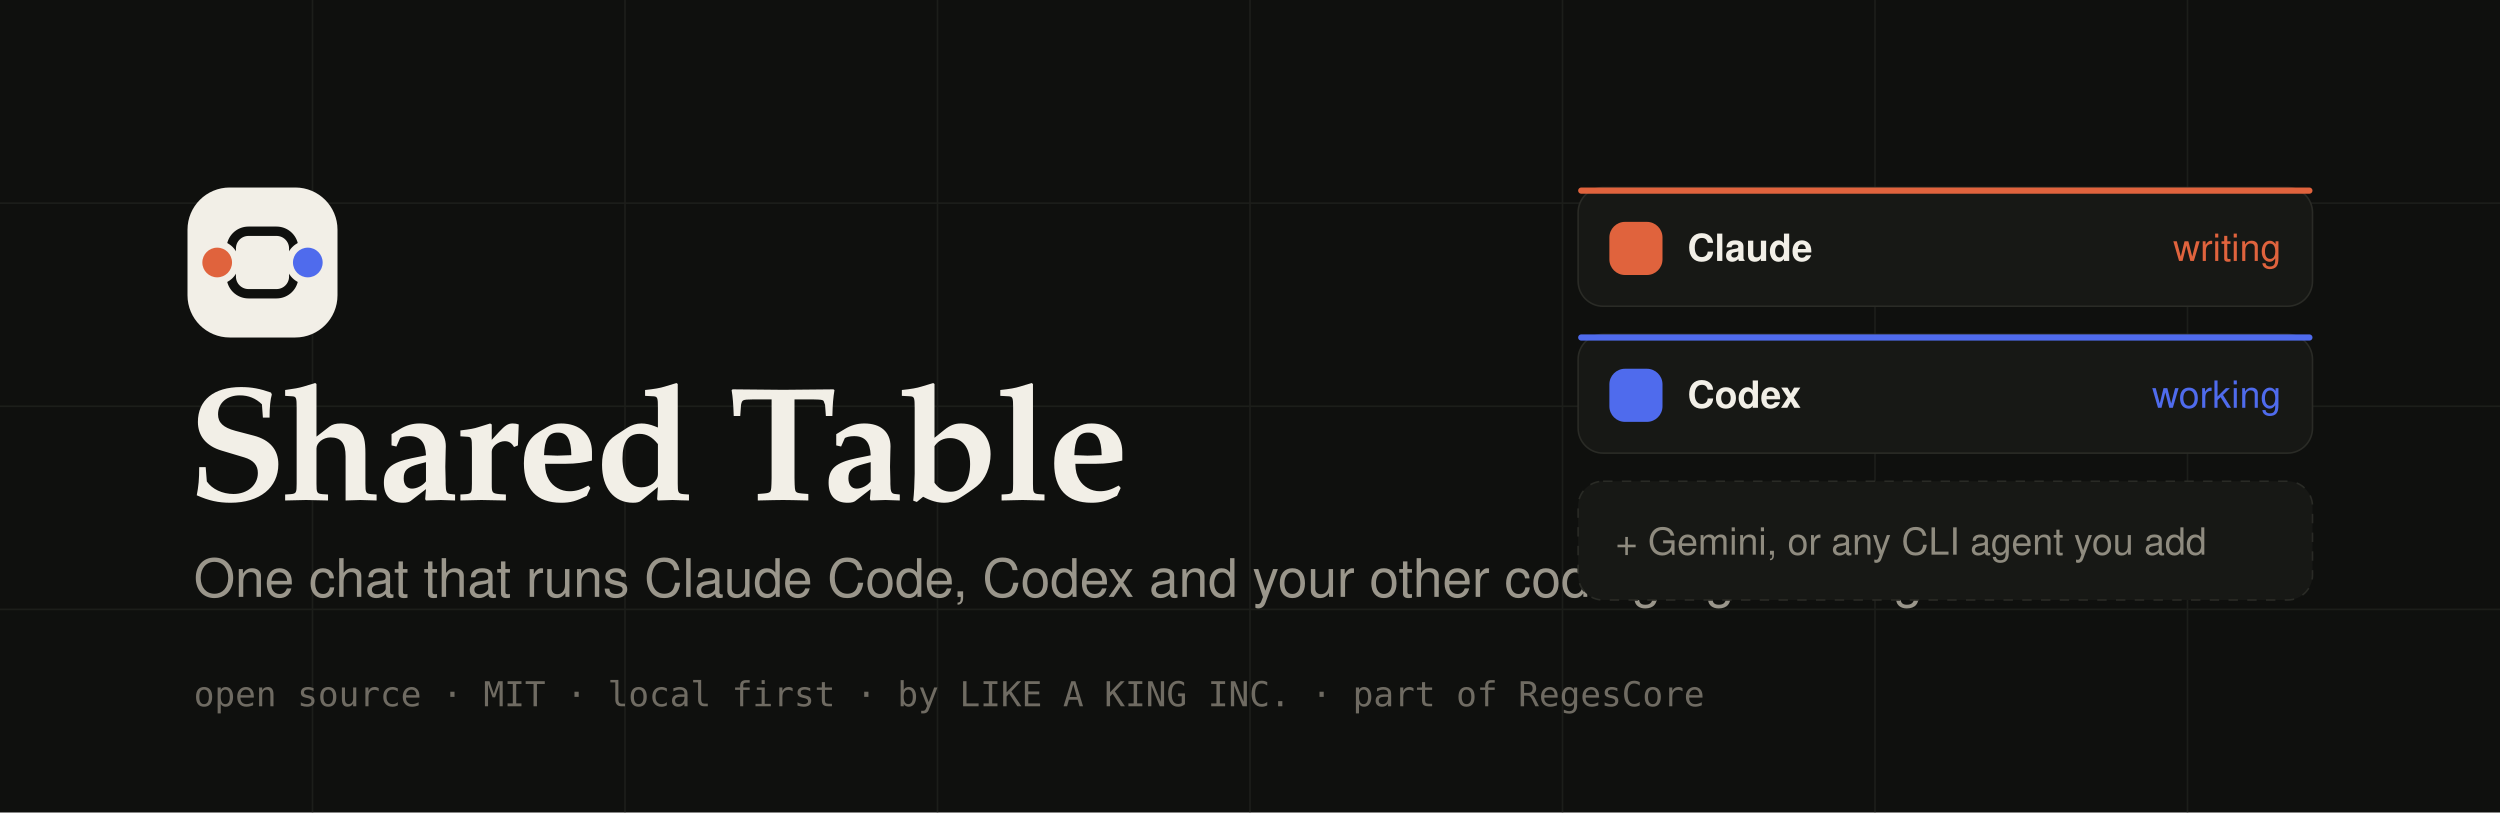
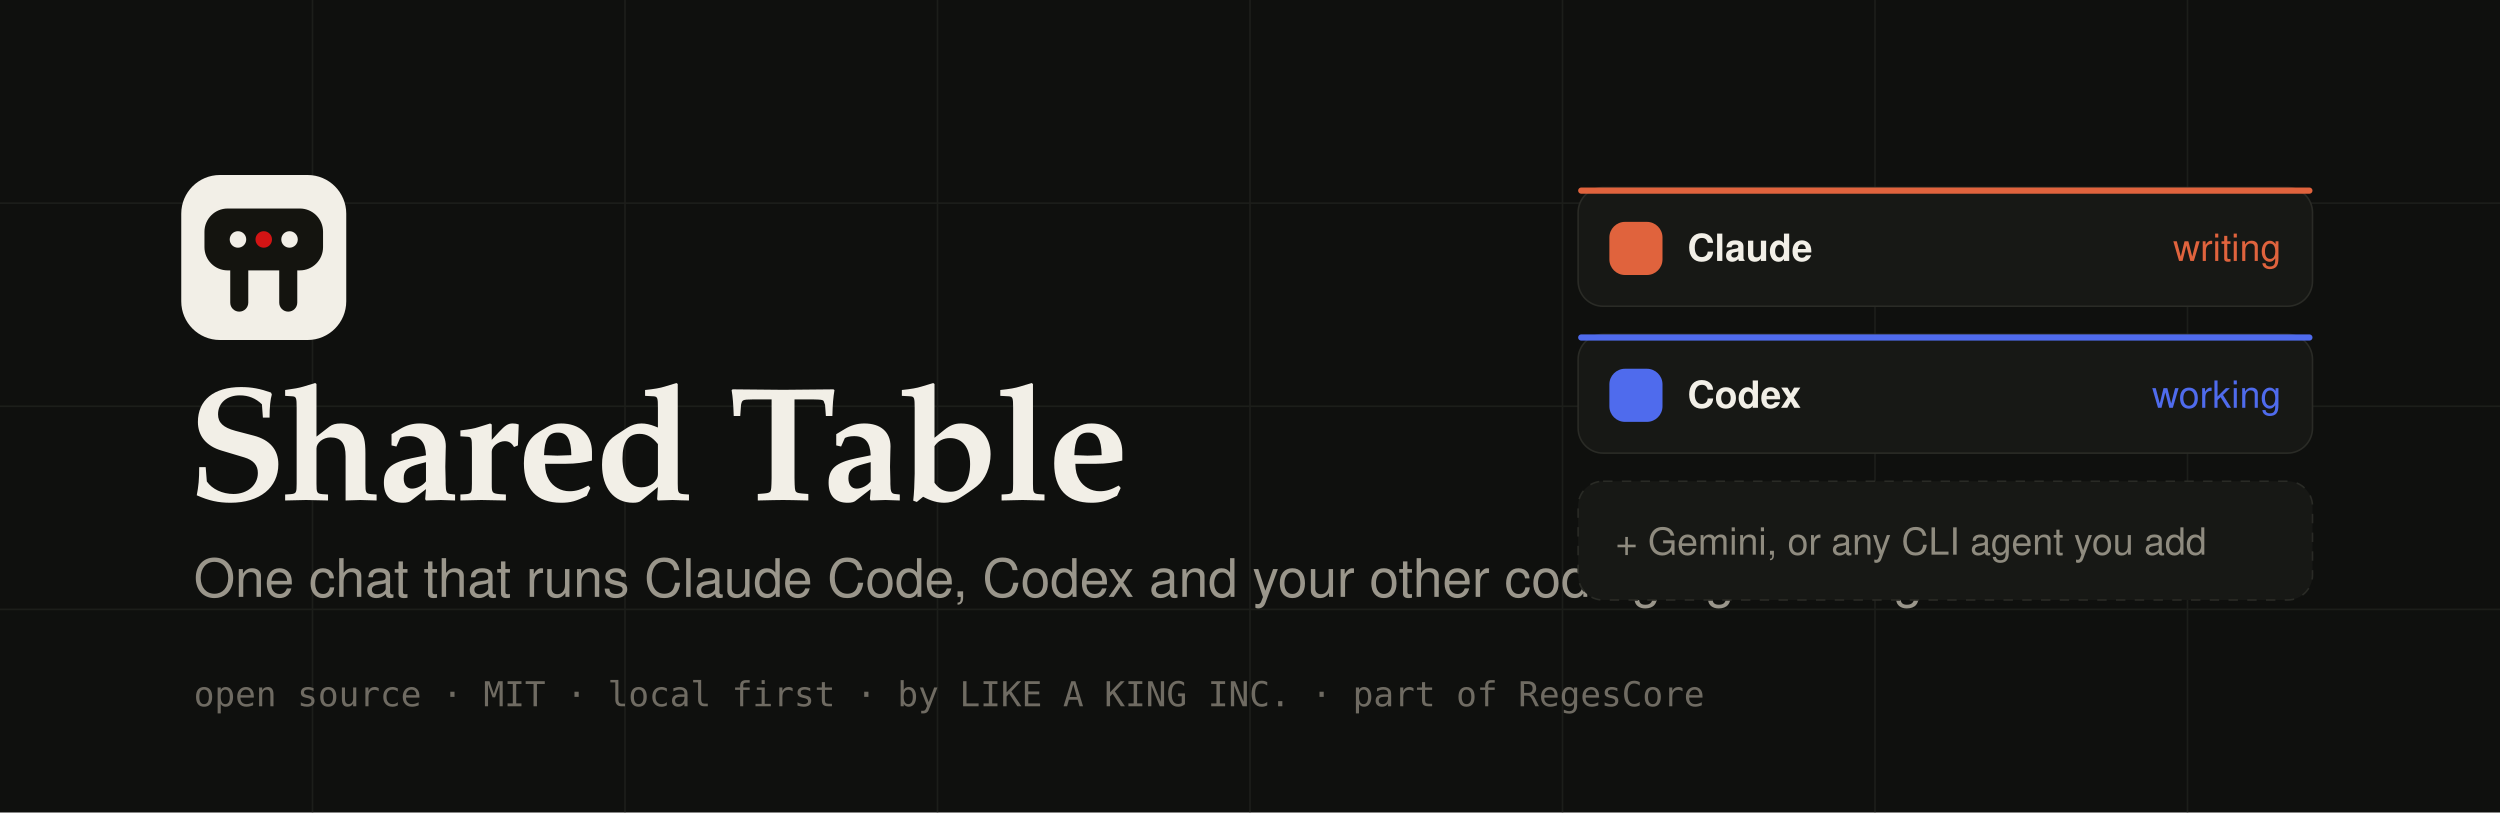
<svg xmlns="http://www.w3.org/2000/svg" viewBox="0 0 1600 520" role="img" aria-label="Shared Table: one chat for Claude Code, Codex and your other coding agents">
  <rect width="1600" height="520" fill="#0f100e" />
  <g opacity=".5" stroke="#2a2b26" stroke-width="1">
    <path d="M0 130h1600M0 260h1600M0 390h1600M200 0v520M400 0v520M600 0v520M800 0v520M1000 0v520M1200 0v520M1400 0v520" />
  </g>
-   <g transform="translate(120 120)">
-     <rect width="96" height="96" rx="27" fill="#f2efe7" />
-     <rect x="28" y="28" width="40" height="40" rx="11" fill="none" stroke="#0f100e" stroke-width="6" />
-     <circle cx="19" cy="48" r="14" fill="#f2efe7" />
-     <circle cx="19" cy="48" r="9.5" fill="#e0633d" />
-     <circle cx="77" cy="48" r="14" fill="#f2efe7" />
-     <circle cx="77" cy="48" r="9.5" fill="#4f6bed" />
+   <g transform="translate(116 112) scale(1.65)">
+     <rect width="64" height="64" rx="15" fill="#f2efe7" />
+     <path d="M18 13h28a9 9 0 0 1 9 9v6a9 9 0 0 1-9 9h-1v12.5a3.5 3.5 0 0 1-7 0V37H26v12.5a3.5 3.5 0 0 1-7 0V37h-1a9 9 0 0 1-9-9v-6a9 9 0 0 1 9-9Z" fill="#14140f" />
+     <circle cx="22" cy="25" r="3.2" fill="#f2efe7" />
+     <circle cx="32" cy="25" r="3.2" fill="#d31414" />
+     <circle cx="42" cy="25" r="3.2" fill="#f2efe7" />
  </g>
  <text x="120" y="320" font-family="'Iowan Old Style', Palatino, 'Palatino Linotype', Georgia, serif" font-size="104" font-weight="600" fill="#f2efe7" letter-spacing="-2">Shared Table</text>
  <text x="124" y="382" font-family="-apple-system, 'Segoe UI', Helvetica, Arial, sans-serif" font-size="34" fill="#9a968b">One chat that runs Claude Code, Codex and your other coding agents together.</text>
  <g font-family="-apple-system, 'Segoe UI', Helvetica, Arial, sans-serif" font-size="24" font-weight="600">
    <g transform="translate(1010 120)">
      <rect width="470" height="76" rx="16" fill="#171815" stroke="#2a2b26" />
      <rect width="470" height="4" rx="2" fill="#e0633d" />
      <rect x="20" y="22" width="34" height="34" rx="10" fill="#e0633d" />
      <text x="70" y="47" fill="#f2efe7">Claude</text>
      <text x="450" y="47" fill="#e0633d" text-anchor="end" font-weight="500">writing</text>
    </g>
    <g transform="translate(1010 214)">
      <rect width="470" height="76" rx="16" fill="#171815" stroke="#2a2b26" />
      <rect width="470" height="4" rx="2" fill="#4f6bed" />
      <rect x="20" y="22" width="34" height="34" rx="10" fill="#4f6bed" />
      <text x="70" y="47" fill="#f2efe7">Codex</text>
      <text x="450" y="47" fill="#4f6bed" text-anchor="end" font-weight="500">working</text>
    </g>
    <g transform="translate(1010 308)">
      <rect width="470" height="76" rx="16" fill="#171815" stroke="#2a2b26" stroke-dasharray="6 6" />
      <text x="24" y="47" fill="#8f8b7f" font-weight="500">+ Gemini, or any CLI agent you add</text>
    </g>
  </g>
  <text x="124" y="452" font-family="ui-monospace, 'SF Mono', Menlo, Consolas, monospace" font-size="22" fill="#6f6b62">open source · MIT · local first · by LIKE A KING INC. · part of RegesCore</text>
</svg>
